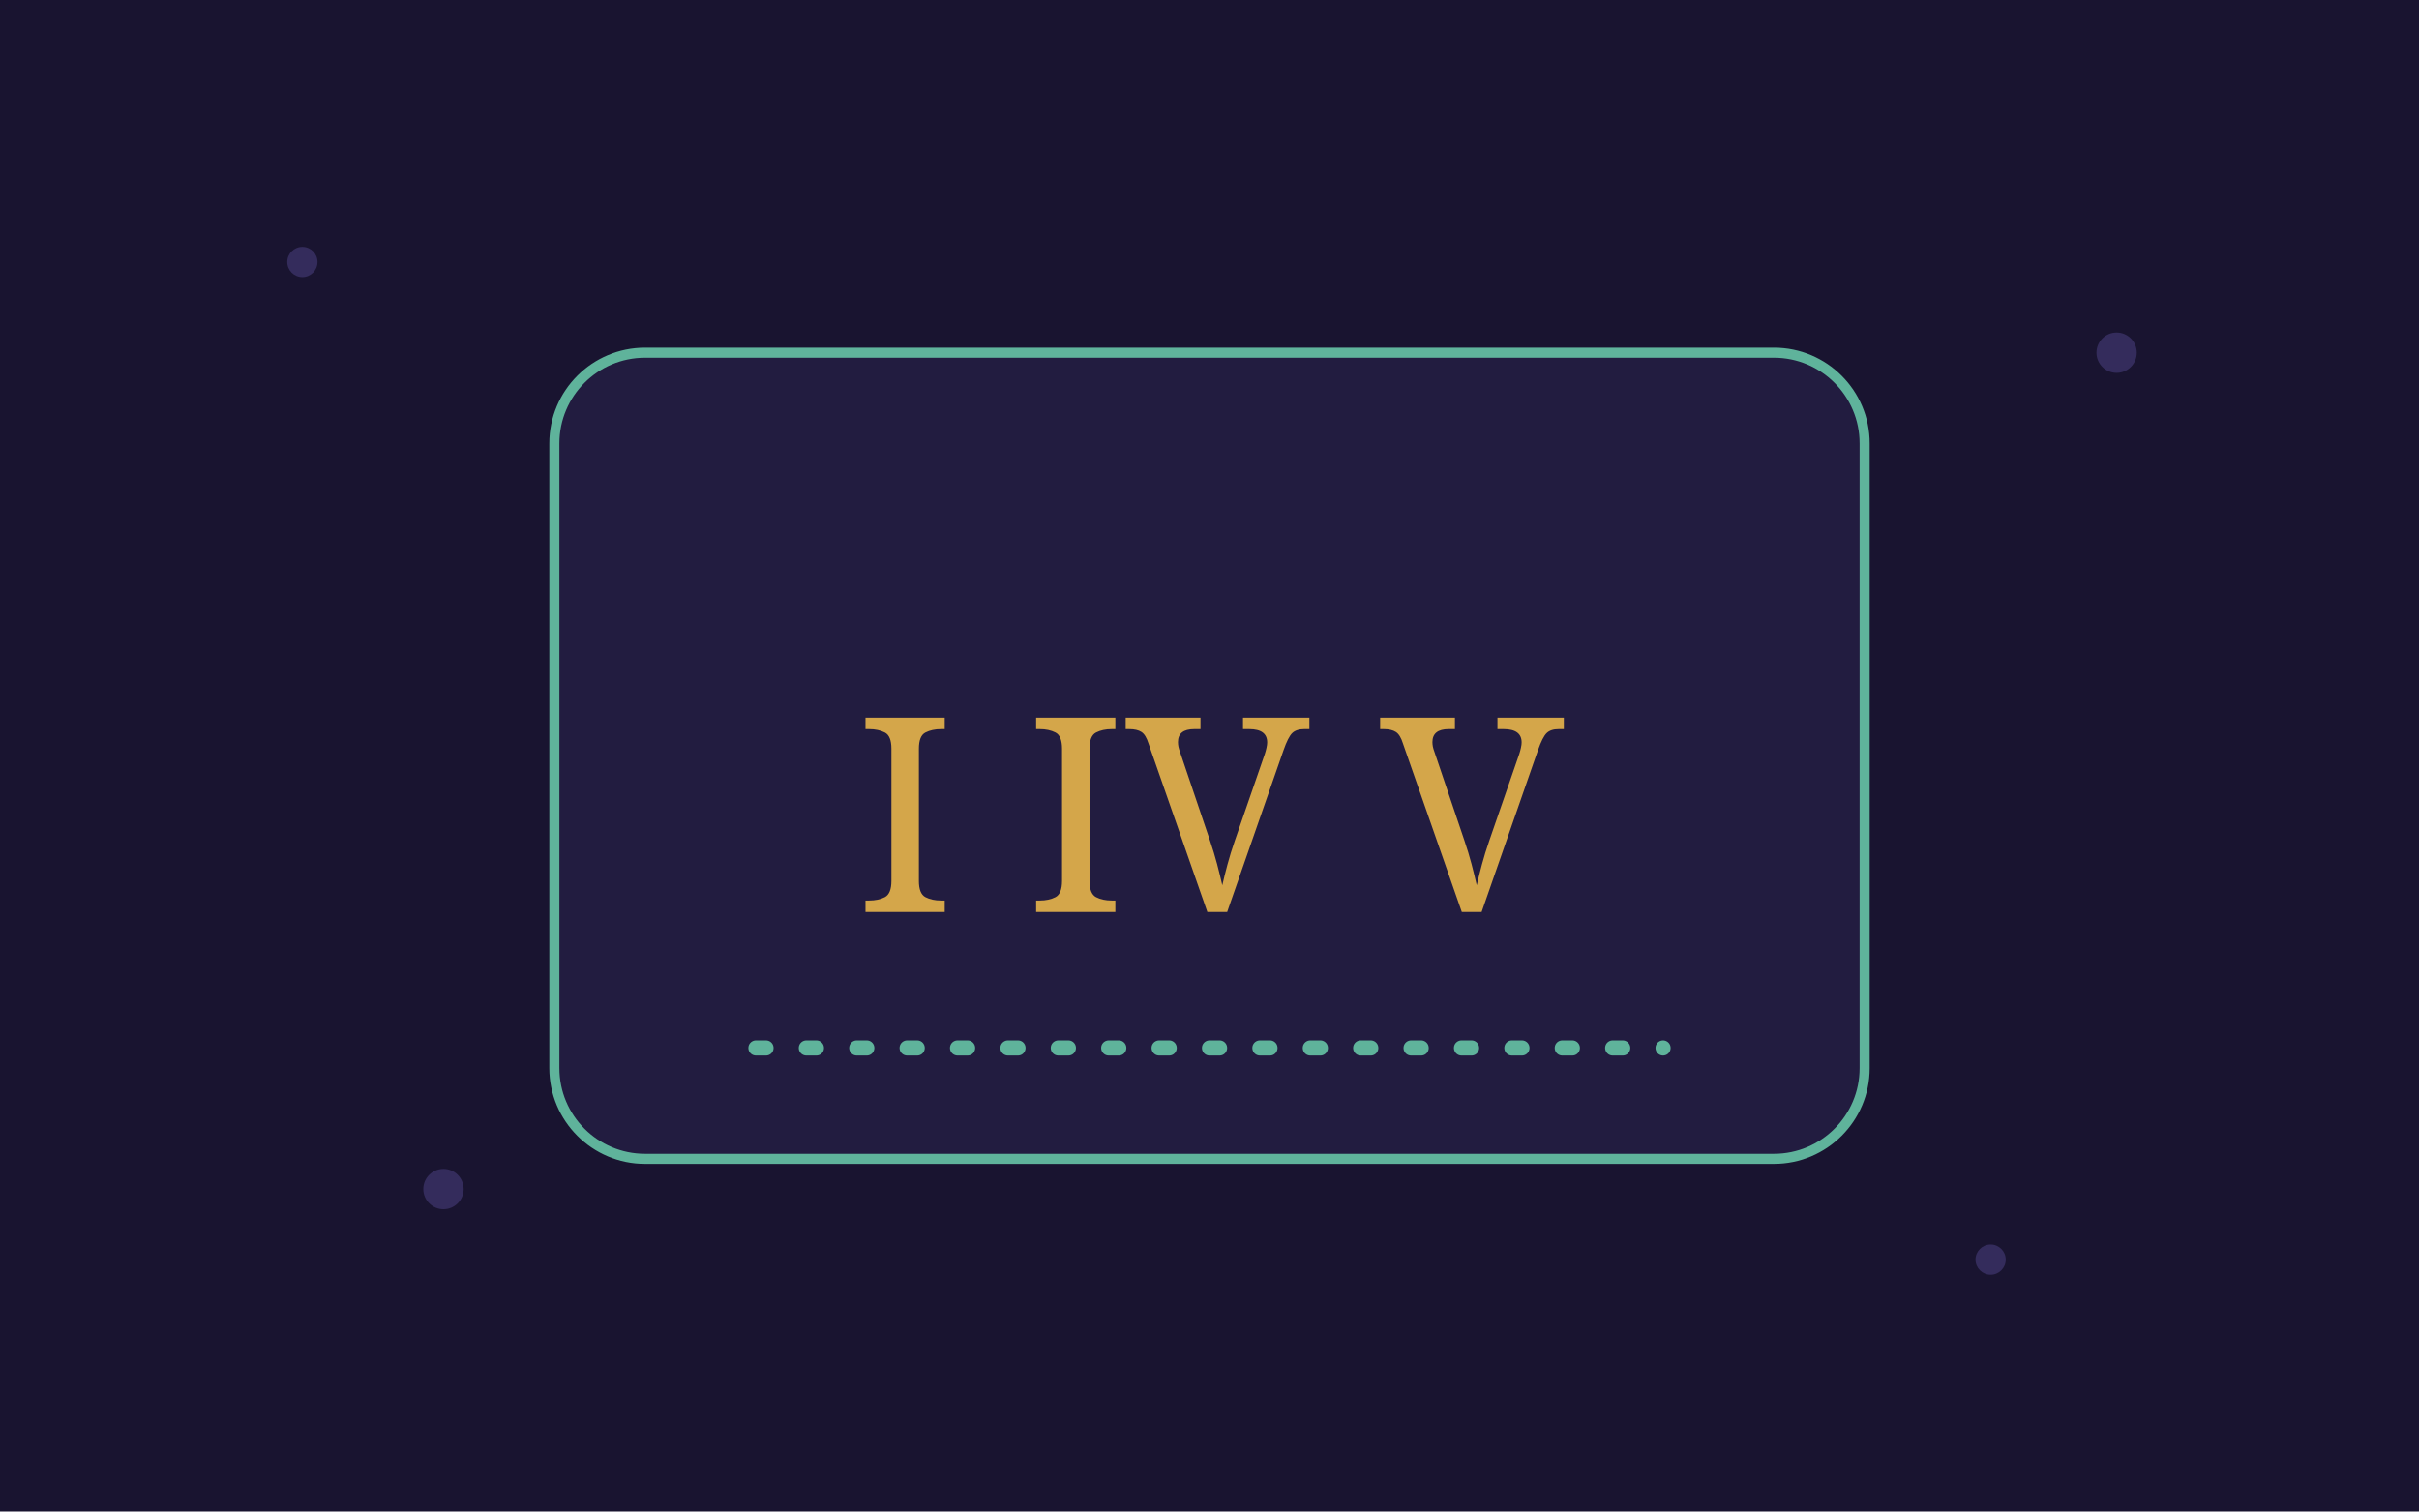
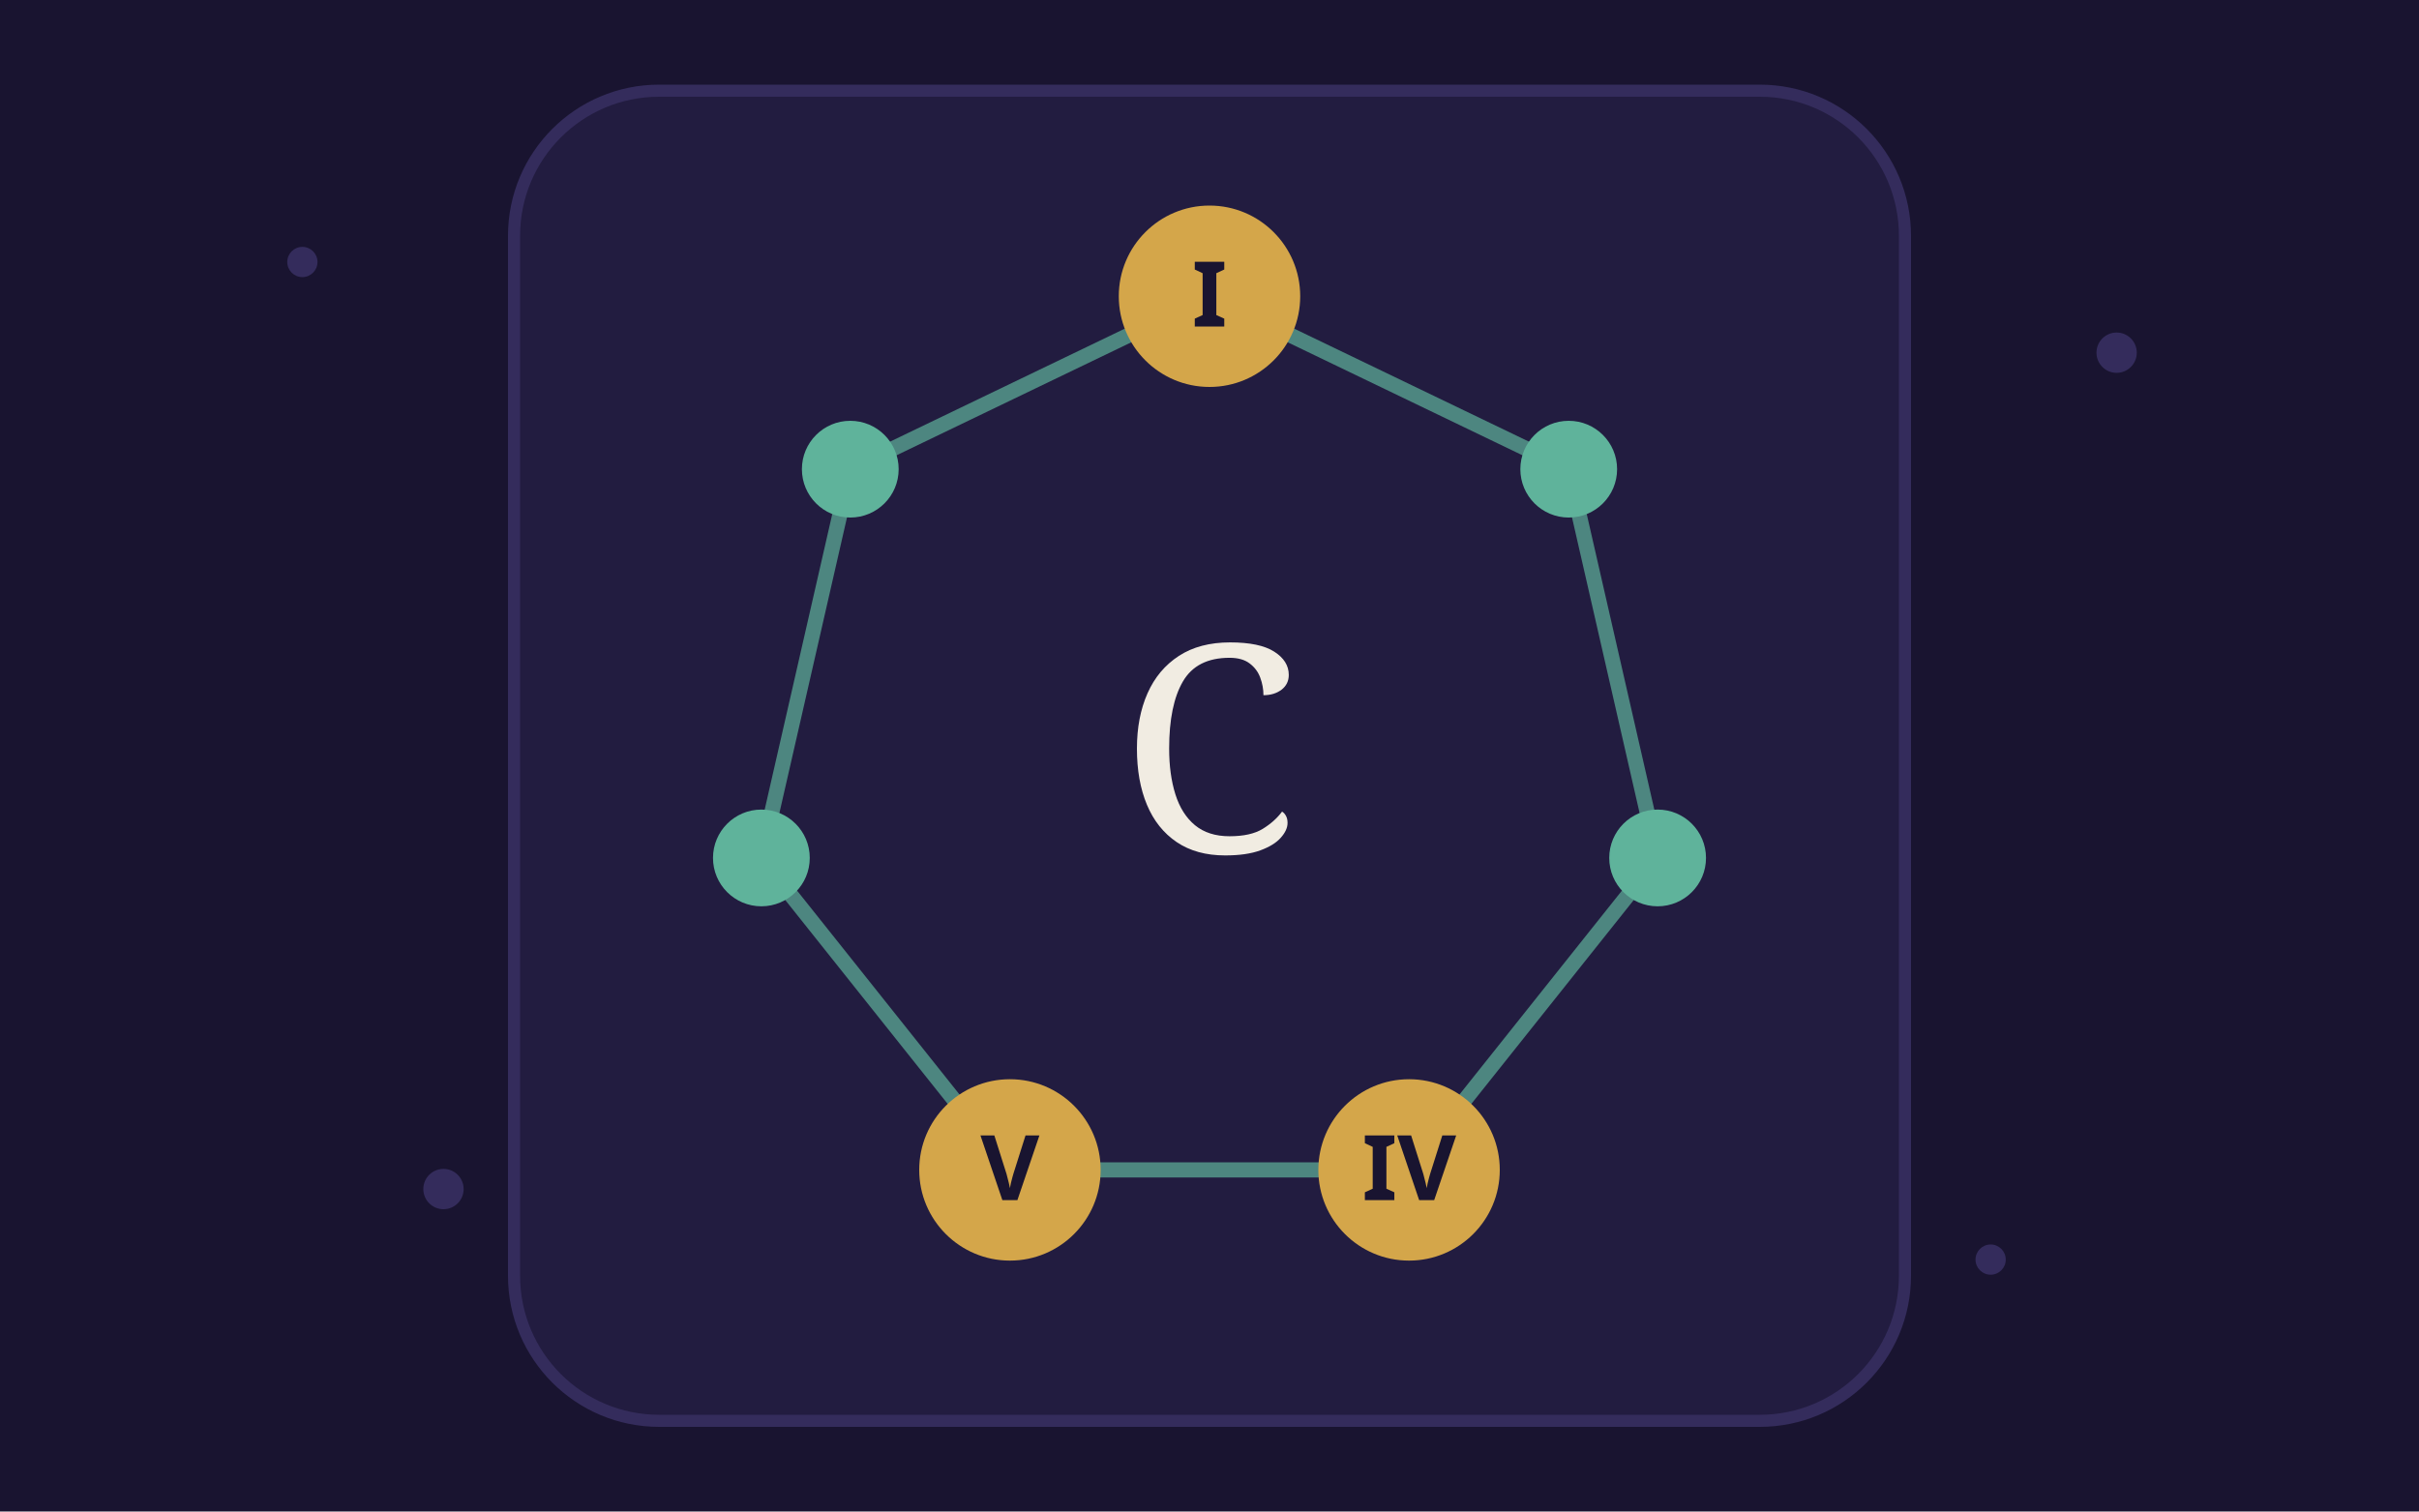
<svg xmlns="http://www.w3.org/2000/svg" viewBox="0 0 480 300" role="img" aria-label="La tonalidad">
  <rect width="480" height="300" fill="#191430" />
  <circle cx="60" cy="52" r="3" fill="#342c5c" />
  <circle cx="420" cy="70" r="4" fill="#342c5c" />
  <circle cx="395" cy="250" r="3" fill="#342c5c" />
  <circle cx="88" cy="236" r="4" fill="#342c5c" />
-   <rect x="110" y="70" width="260" height="160" rx="18" fill="#221c40" stroke="#5fb39b" stroke-width="2" />
-   <text x="240" y="181" text-anchor="middle" font-family="Marcellus, Georgia, serif" font-size="54" fill="#d4a64a">I IV V</text>
-   <path d="M150 208 H330" stroke="#5fb39b" stroke-width="3" stroke-dasharray="2 8" stroke-linecap="round" />
+   <g transform="translate(240 150) scale(1.2) translate(-240 -150)">
+     <rect x="125" y="40" width="230" height="220" rx="24" fill="#221c40" stroke="#342c5c" stroke-width="2" />
+     <polygon points="240.0,74.0 299.4,102.6 314.1,166.9 273.0,218.5 207.0,218.5 165.9,166.9 180.6,102.6" fill="none" stroke="#5fb39b" stroke-width="2.5" stroke-linejoin="round" opacity=".7" />
+     <circle cx="240.0" cy="74.0" r="15" fill="#d4a64a" />
+     <text x="240.0" y="79.0" text-anchor="middle" font-family="Work Sans, system-ui, sans-serif" font-size="15" fill="#191430" font-weight="800">I</text>
+     <circle cx="299.4" cy="102.6" r="8" fill="#5fb39b" />
+     <circle cx="314.1" cy="166.9" r="8" fill="#5fb39b" />
+     <circle cx="273.0" cy="218.5" r="15" fill="#d4a64a" />
+     <text x="273.0" y="223.5" text-anchor="middle" font-family="Work Sans, system-ui, sans-serif" font-size="15" fill="#191430" font-weight="800">IV</text>
+     <circle cx="207.0" cy="218.5" r="15" fill="#d4a64a" />
+     <text x="207.0" y="223.5" text-anchor="middle" font-family="Work Sans, system-ui, sans-serif" font-size="15" fill="#191430" font-weight="800">V</text>
+     <circle cx="165.9" cy="166.9" r="8" fill="#5fb39b" />
+     <circle cx="180.6" cy="102.6" r="8" fill="#5fb39b" />
+     <text x="240" y="166" text-anchor="middle" font-family="Marcellus, Georgia, serif" font-size="48" fill="#f1ece2">C</text>
+   </g>
</svg>
